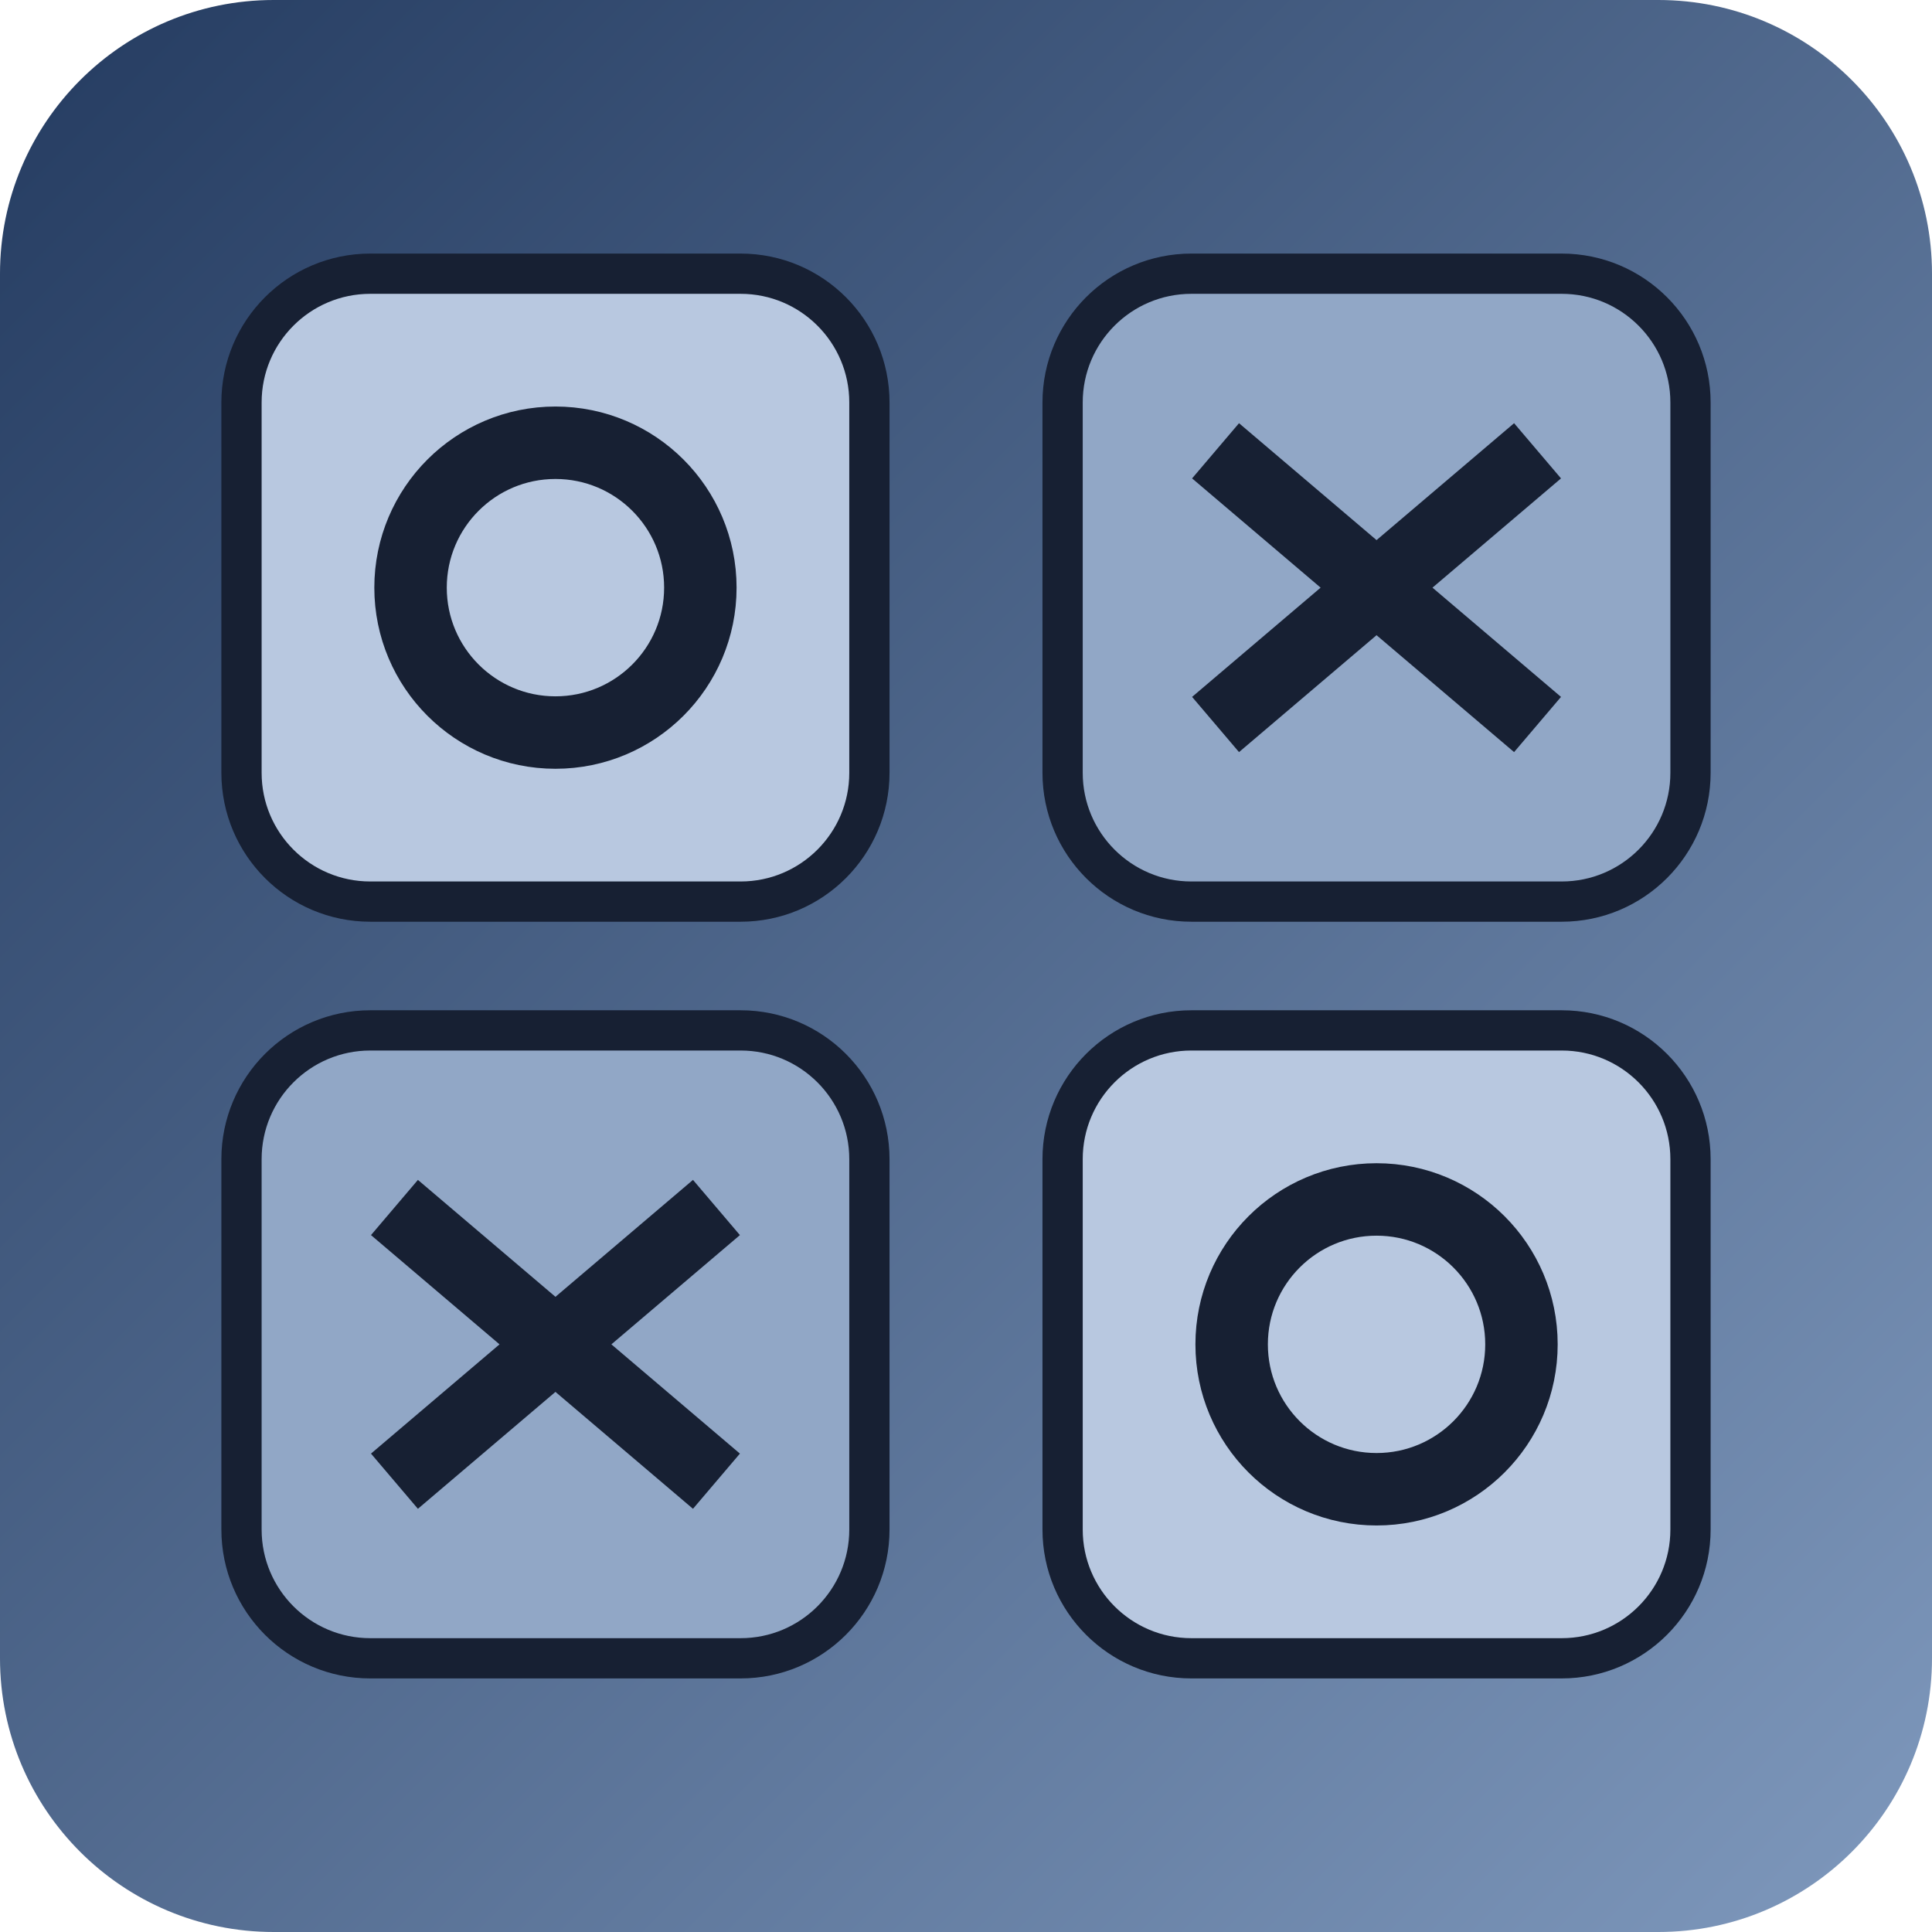
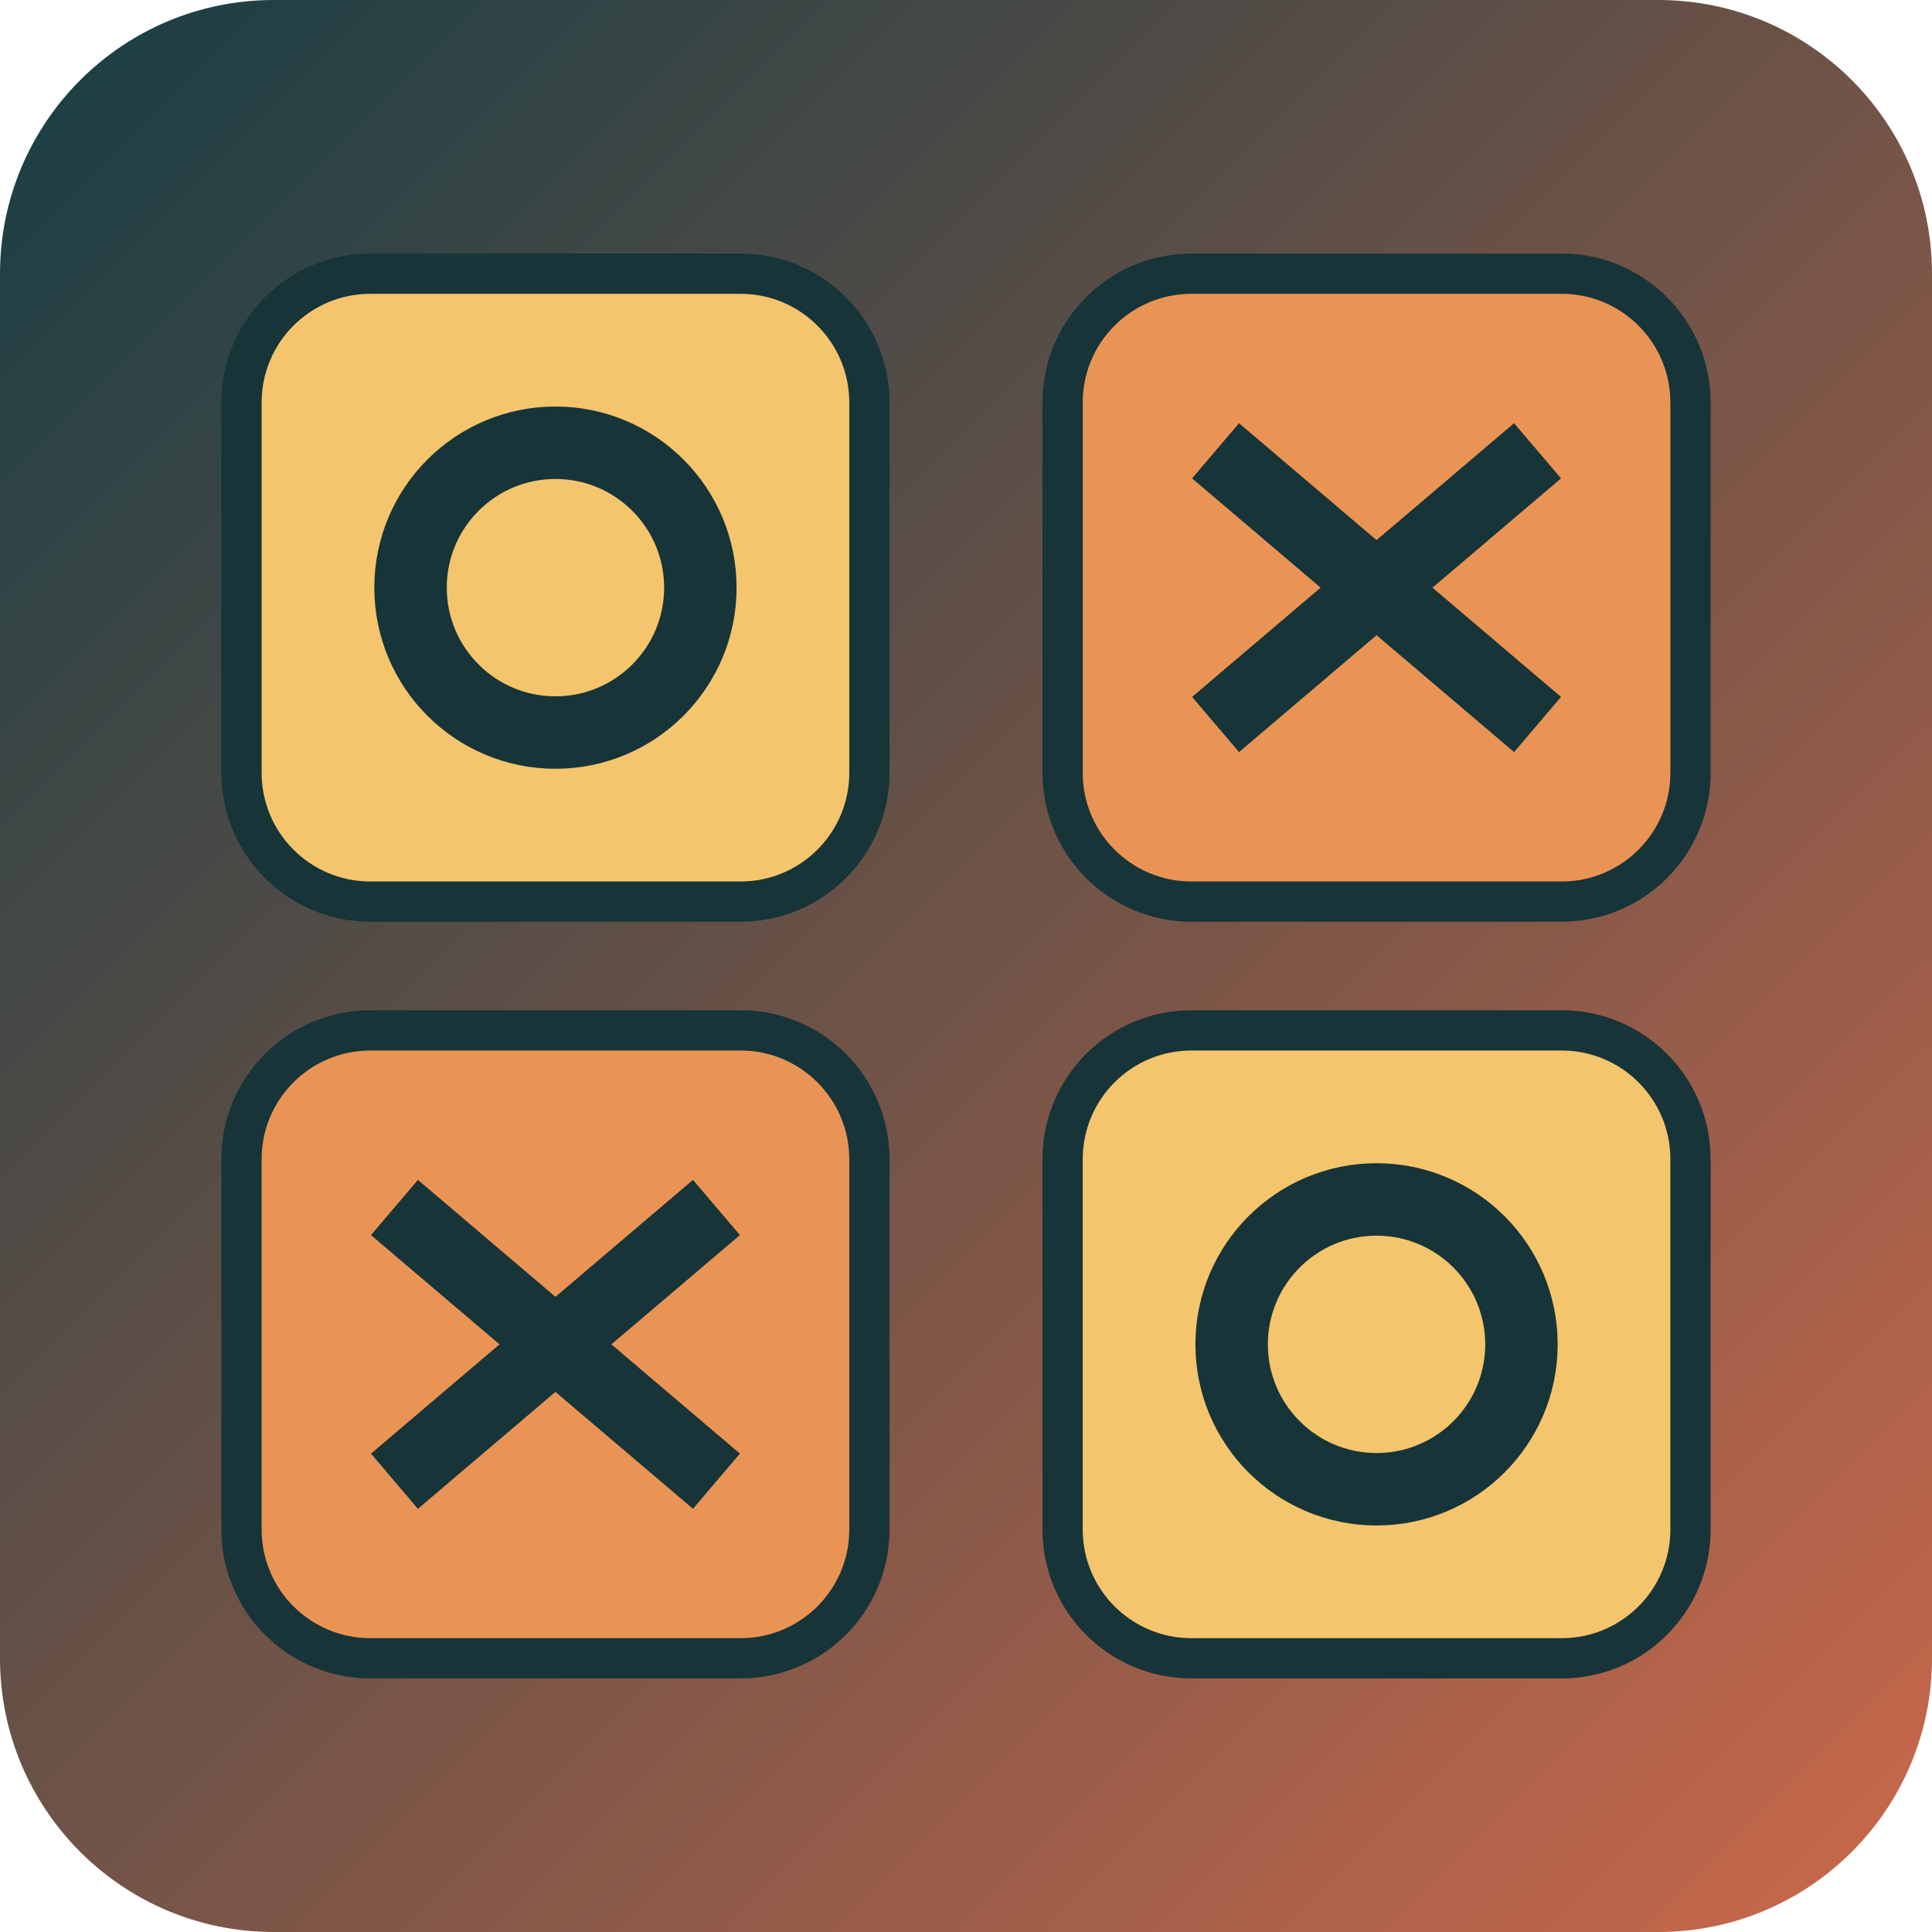
<svg xmlns="http://www.w3.org/2000/svg" viewBox="0 0 240 240">
  <defs>
    <linearGradient id="b" x2="1" y2="1">
-       <stop stop-color="#243b60" />
-       <stop offset="1" stop-color="#7f99bd" />
+       <stop stop-color="#153d44" />
+       <stop offset="1" stop-color="#cc694b" />
    </linearGradient>
  </defs>
  <rect width="240" height="240" rx="34" fill="url(#b)" />
-   <g stroke="#172033" stroke-width="5">
-     <rect x="30" y="34" width="78" height="78" rx="16" fill="#b8c8e0" />
-     <rect x="132" y="34" width="78" height="78" rx="16" fill="#91a7c6" />
-     <rect x="30" y="128" width="78" height="78" rx="16" fill="#91a7c6" />
-     <rect x="132" y="128" width="78" height="78" rx="16" fill="#b8c8e0" />
+   <g stroke="#173438" stroke-width="5">
+     <rect x="30" y="34" width="78" height="78" rx="16" fill="#f4c56c" />
+     <rect x="132" y="34" width="78" height="78" rx="16" fill="#e99455" />
+     <rect x="30" y="128" width="78" height="78" rx="16" fill="#e99455" />
+     <rect x="132" y="128" width="78" height="78" rx="16" fill="#f4c56c" />
  </g>
-   <g fill="none" stroke="#172033" stroke-width="9">
+   <g fill="none" stroke="#173438" stroke-width="9">
    <circle cx="69" cy="73" r="18" />
    <circle cx="171" cy="167" r="18" />
    <path d="M151 56l40 34M191 56l-40 34M49 150l40 34M89 150l-40 34" />
  </g>
</svg>
